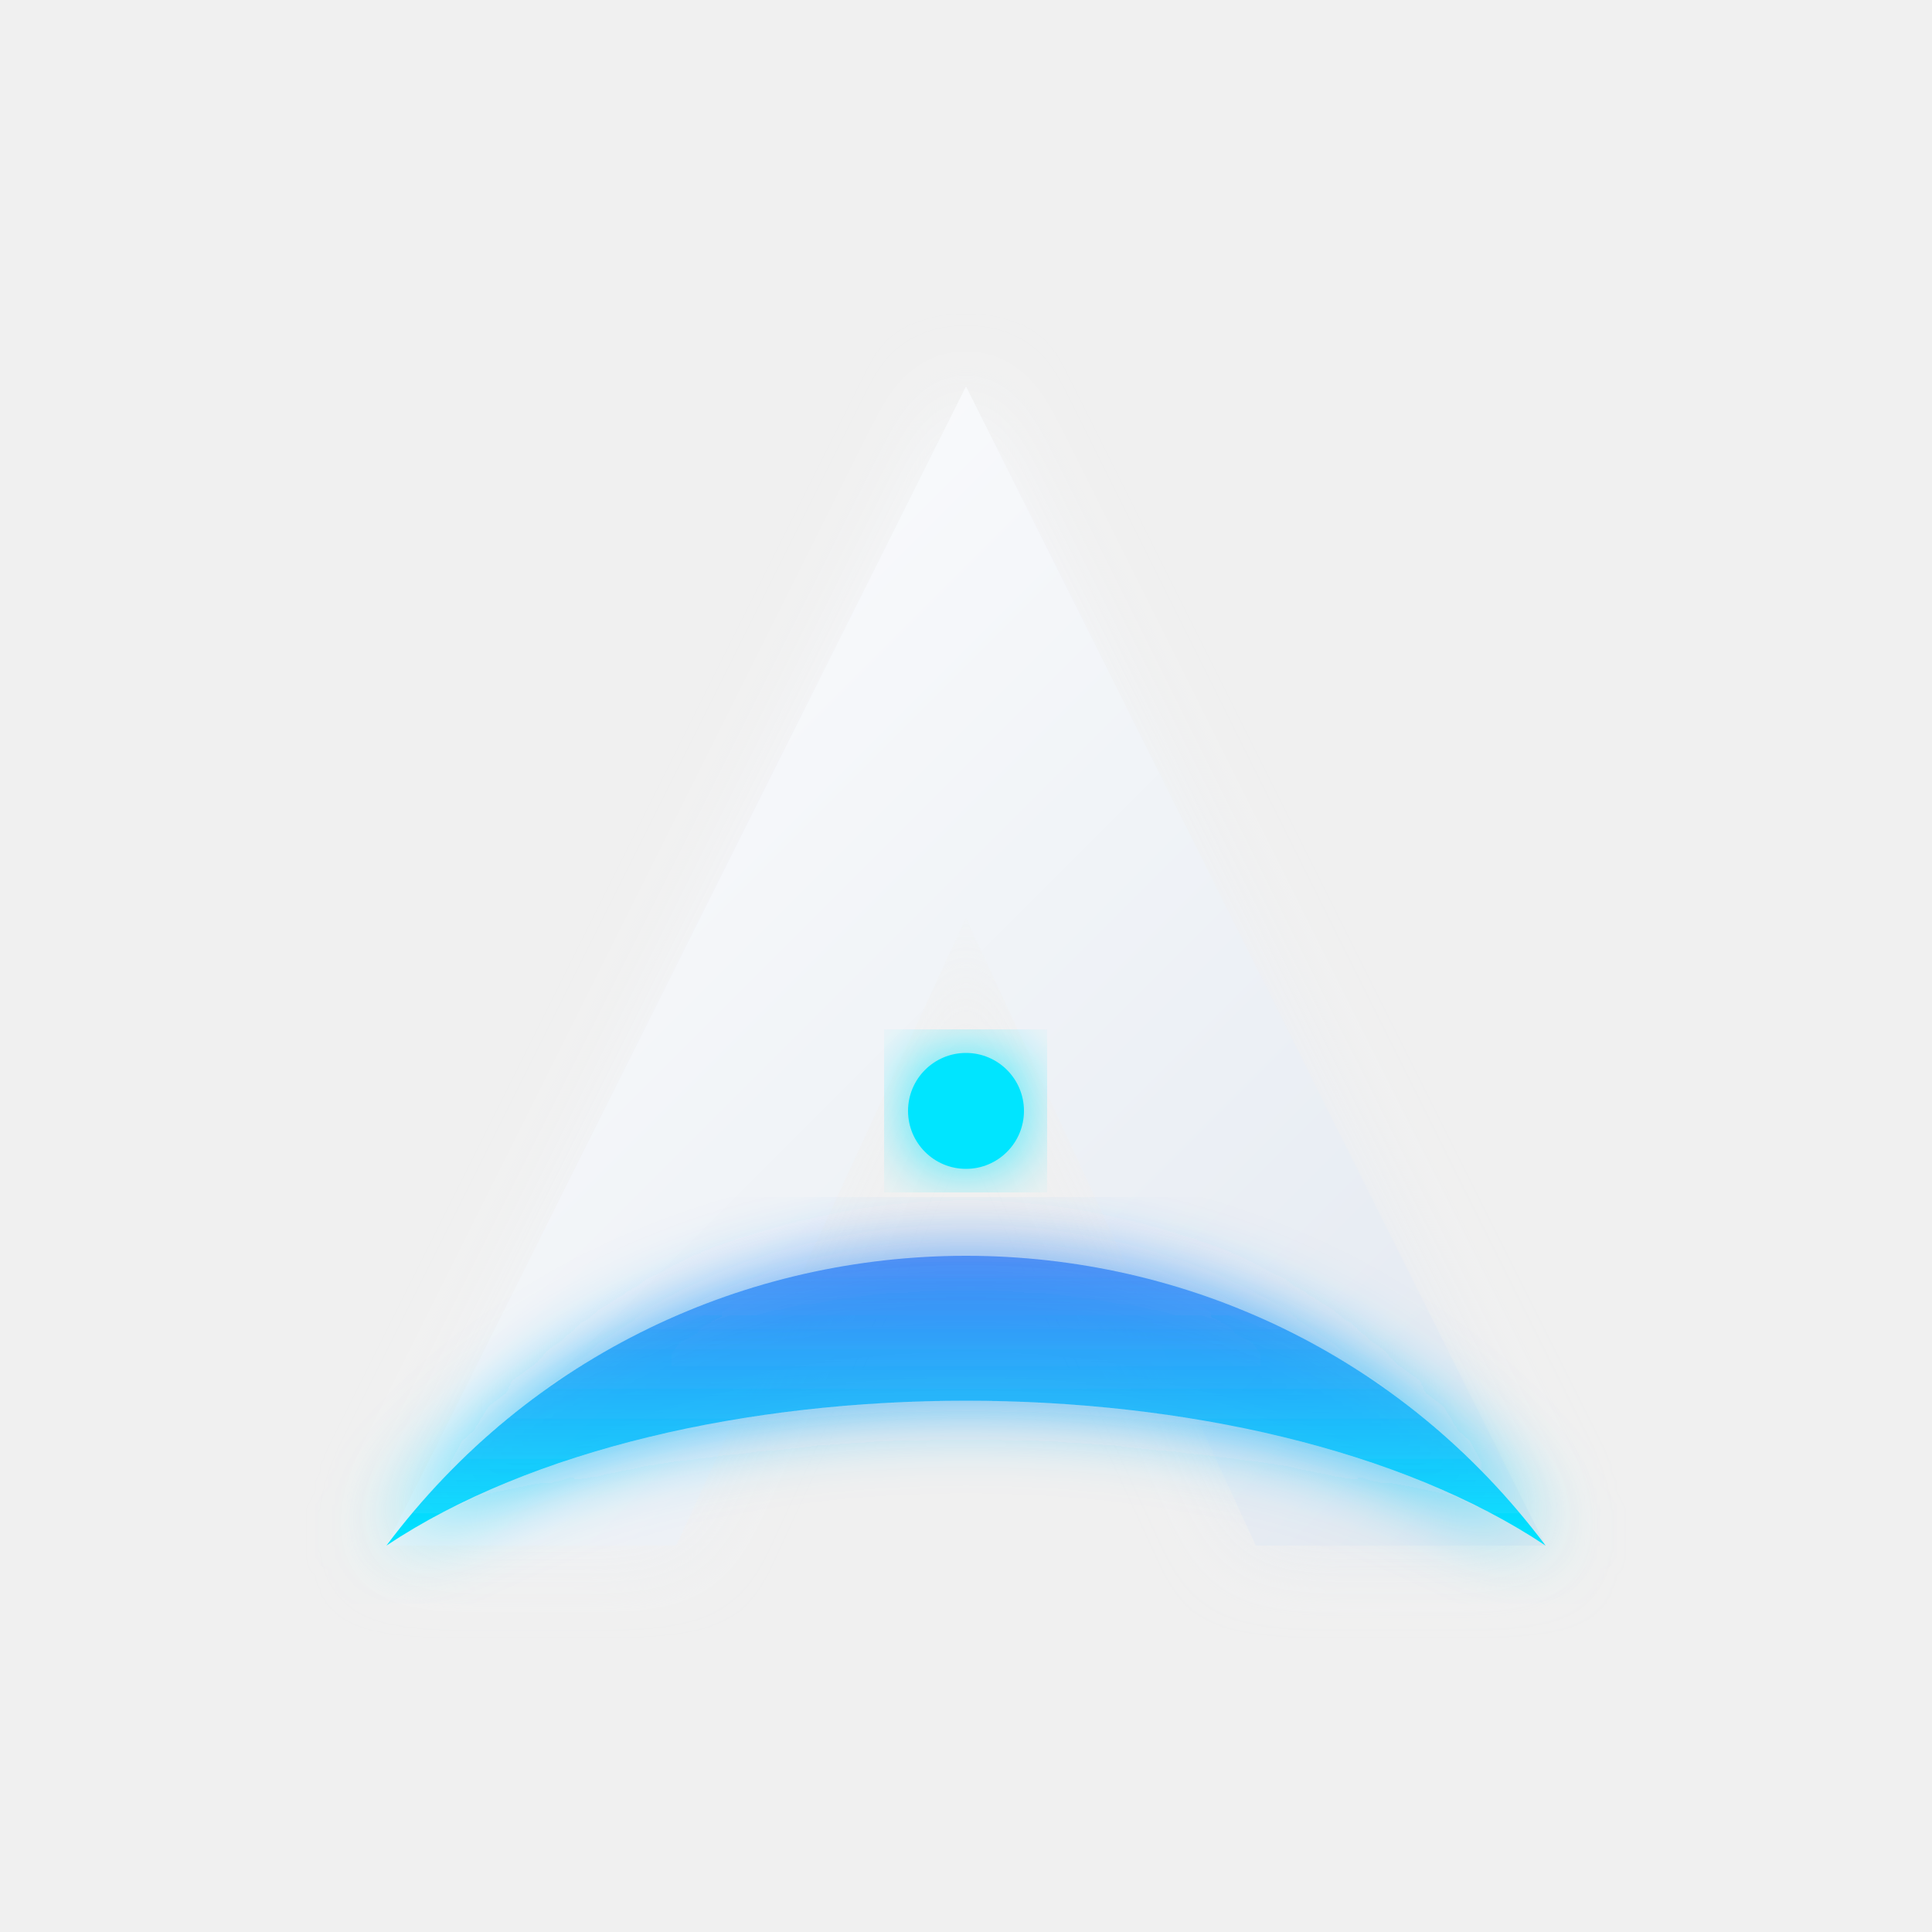
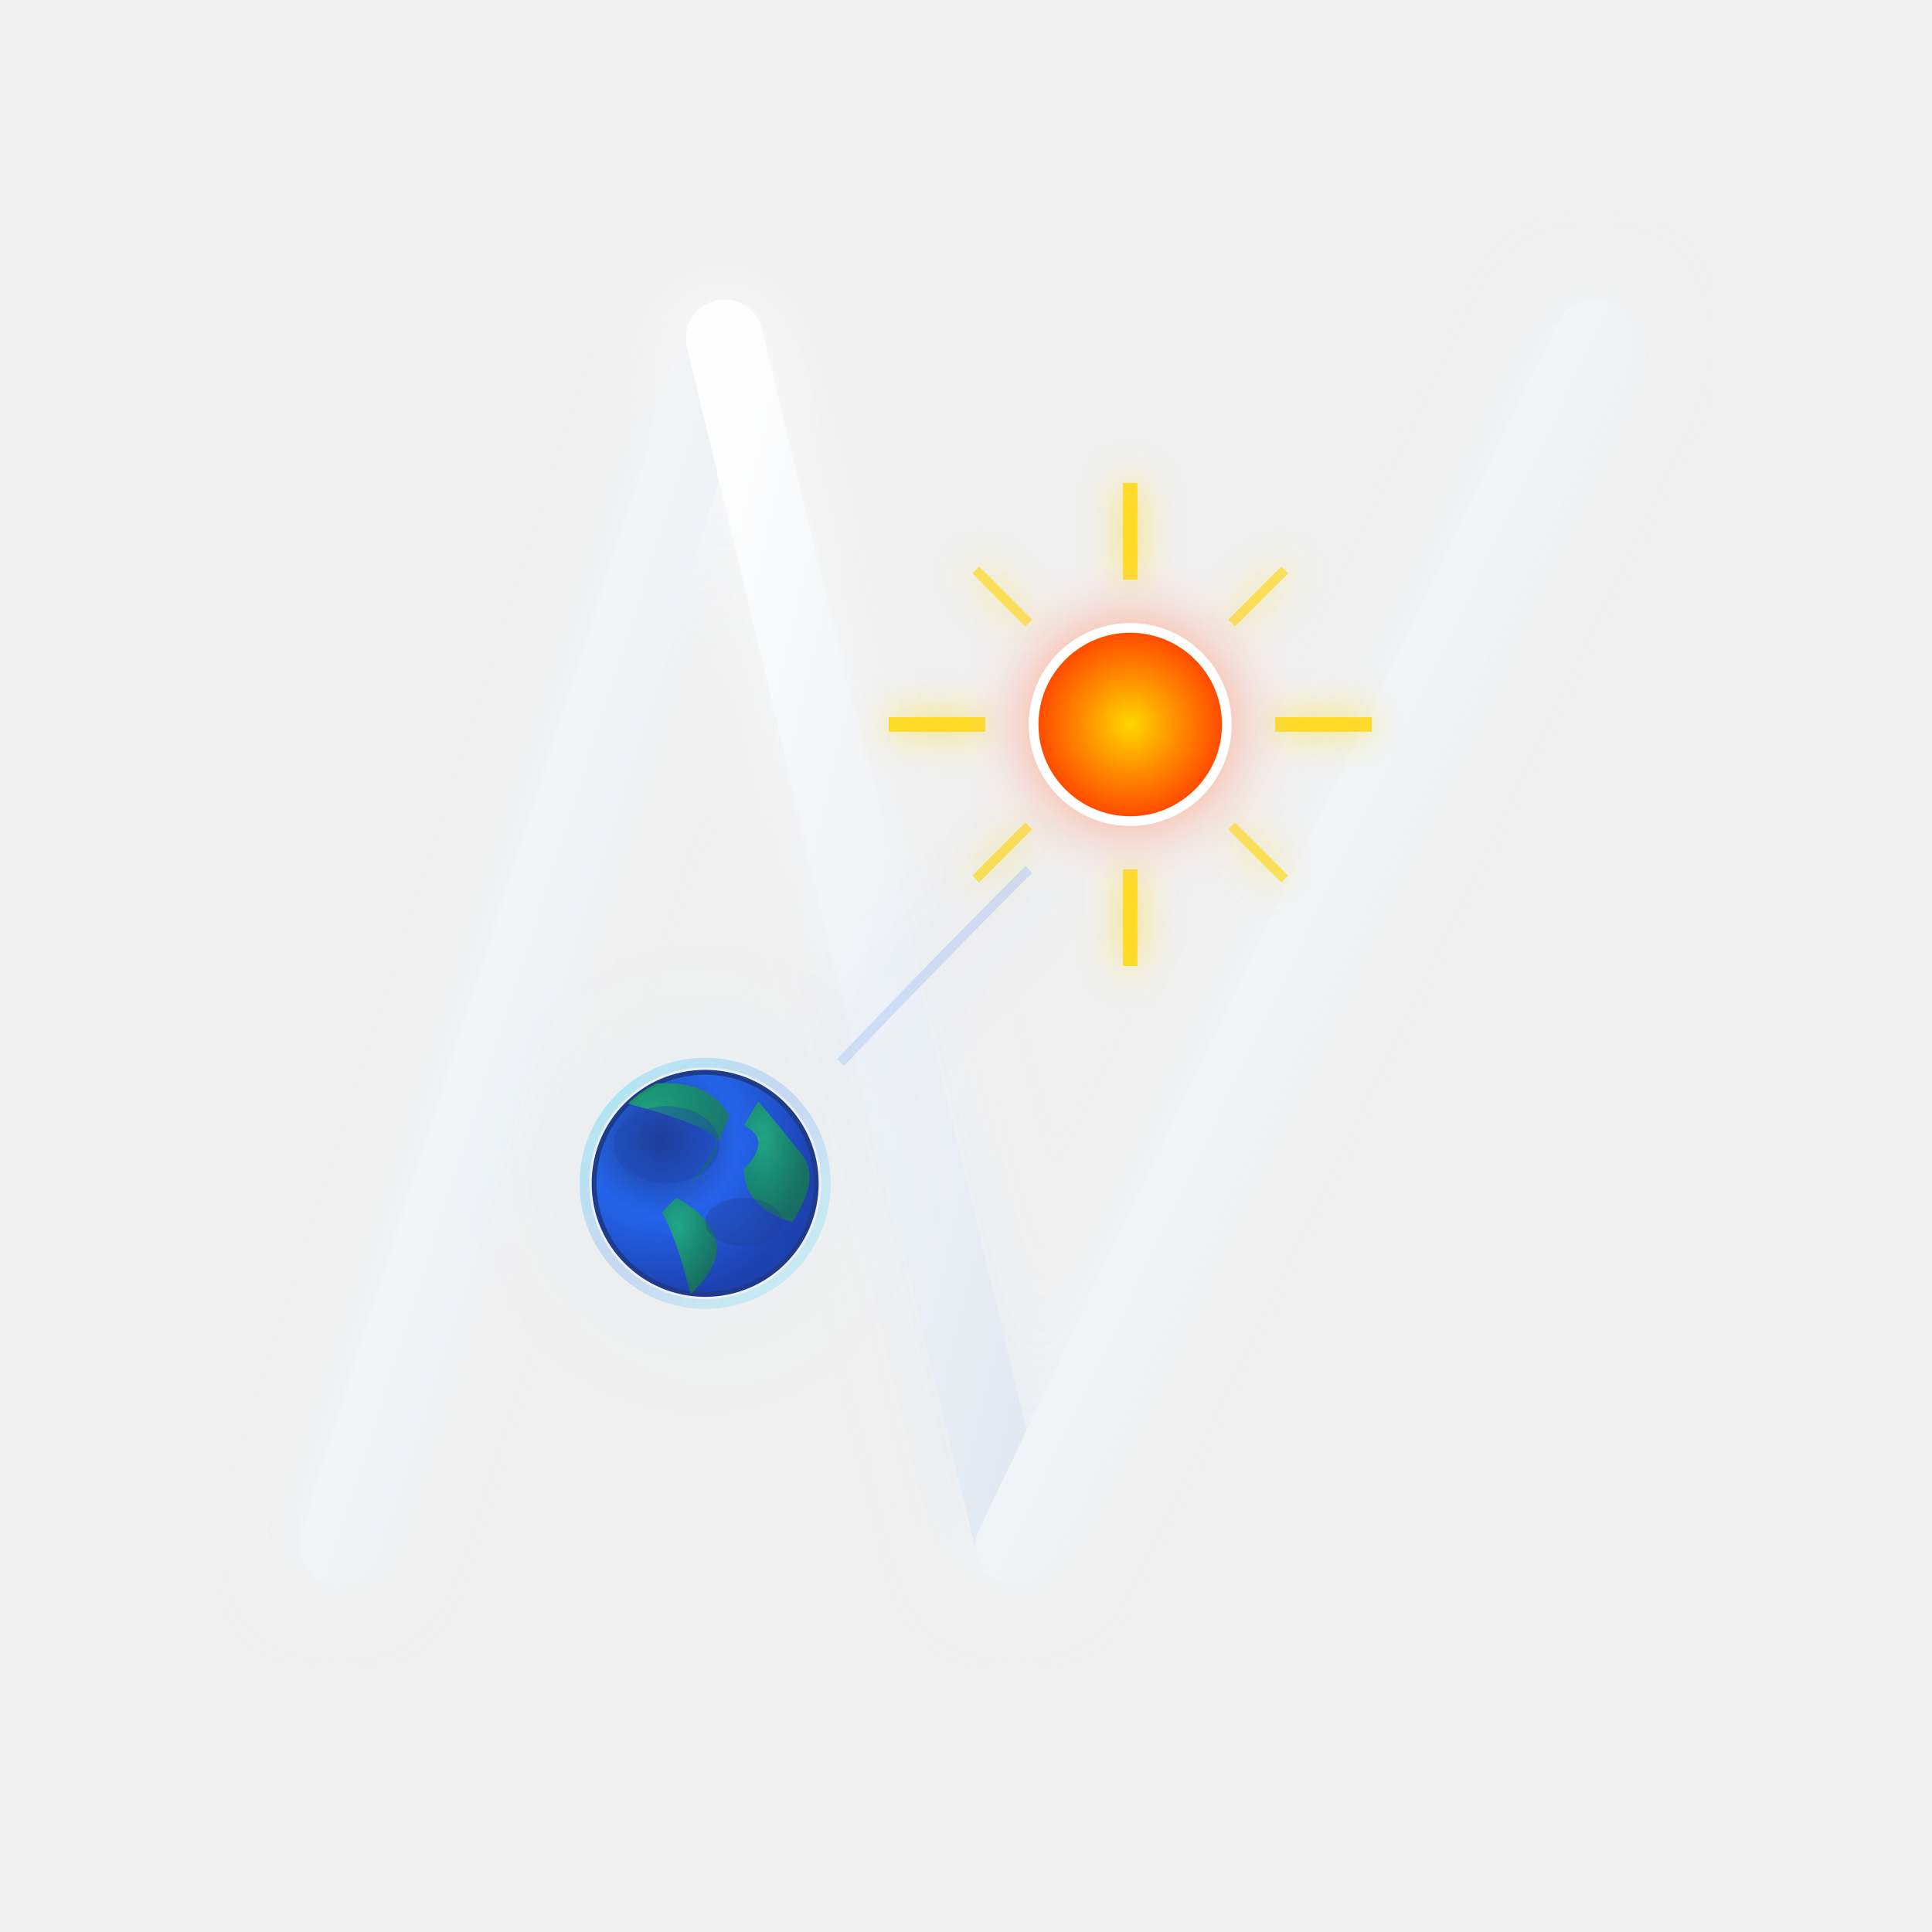
- <svg xmlns="http://www.w3.org/2000/svg" viewBox="0 0 200 200" fill="none">
+ <svg xmlns="http://www.w3.org/2000/svg" viewBox="0 0 400 400" fill="none">
  <defs>
-     <filter id="glow" x="-20%" y="-20%" width="140%" height="140%">
+     <filter id="glow" x="-30%" y="-30%" width="160%" height="160%">
+       <feGaussianBlur stdDeviation="8" result="blur" />
+       <feMerge>
+         <feMergeNode in="blur" />
+         <feMergeNode in="SourceGraphic" />
+       </feMerge>
+     </filter>
+     <filter id="atmosphere-glow" x="-50%" y="-50%" width="200%" height="200%">
+       <feGaussianBlur stdDeviation="12" result="blur" />
+       <feMerge>
+         <feMergeNode in="blur" />
+         <feMergeNode in="SourceGraphic" />
+       </feMerge>
+     </filter>
+     <filter id="sun-rays" x="-100%" y="-100%" width="300%" height="300%">
      <feGaussianBlur stdDeviation="4" result="blur" />
      <feMerge>
        <feMergeNode in="blur" />
        <feMergeNode in="SourceGraphic" />
      </feMerge>
    </filter>
-     <linearGradient id="blade-gradient" x1="0%" y1="0%" x2="100%" y2="100%">
+     <radialGradient id="earth-gradient" cx="30%" cy="30%" r="70%">
+       <stop offset="0%" stop-color="#1e3a8a" />
+       <stop offset="50%" stop-color="#2563eb" />
+       <stop offset="100%" stop-color="#1e40af" />
+     </radialGradient>
+     <radialGradient id="land-gradient" cx="30%" cy="30%" r="70%">
+       <stop offset="0%" stop-color="#22c55e" />
+       <stop offset="50%" stop-color="#16a34a" />
+       <stop offset="100%" stop-color="#15803d" />
+     </radialGradient>
+     <linearGradient id="atmosphere-gradient" x1="0%" y1="0%" x2="100%" y2="100%">
+       <stop offset="0%" stop-color="#00e5ff" stop-opacity="0.4" />
+       <stop offset="50%" stop-color="#3b82f6" stop-opacity="0.3" />
+       <stop offset="100%" stop-color="#00e5ff" stop-opacity="0.2" />
+     </linearGradient>
+     <radialGradient id="sun-gradient" cx="50%" cy="50%" r="50%">
+       <stop offset="0%" stop-color="#ffd700" />
+       <stop offset="50%" stop-color="#ff8c00" />
+       <stop offset="100%" stop-color="#ff4500" />
+     </radialGradient>
+     <linearGradient id="letter-gradient" x1="0%" y1="0%" x2="100%" y2="100%">
      <stop offset="0%" stop-color="#ffffff" />
      <stop offset="100%" stop-color="#e2e8f0" />
    </linearGradient>
-     <linearGradient id="atmospheric-arch" x1="0%" y1="100%" x2="0%" y2="0%">
-       <stop offset="0%" stop-color="#00e5ff" stop-opacity="1" />
-       <stop offset="100%" stop-color="#3b82f6" stop-opacity="0.8" />
-     </linearGradient>
  </defs>
-   <path d="M100 40 L160 160 H130 L100 95 L70 160 H40 Z" fill="url(#blade-gradient)" filter="url(#glow)" />
-   <path d="M40 160 C 70 120, 130 120, 160 160 C 130 140, 70 140, 40 160" fill="url(#atmospheric-arch)" filter="url(#glow)" />
-   <circle cx="100" cy="115" r="6" fill="#00e5ff" filter="url(#glow)" />
+   <g fill="none" stroke="url(#letter-gradient)" stroke-width="16" stroke-linecap="round" stroke-linejoin="round" filter="url(#glow)" opacity="0.95">
+     <path d="M70 320 L150 70" />
+     <path d="M150 70 L210 320" />
+     <path d="M210 320 L330 70" />
+     <path d="M100 240 L195 240" stroke-width="10" />
+   </g>
+   <g filter="url(#sun-rays)">
+     <line x1="234" y1="120" x2="234" y2="100" stroke="#ffd700" stroke-width="3" opacity="0.8" />
+     <line x1="264" y1="150" x2="284" y2="150" stroke="#ffd700" stroke-width="3" opacity="0.8" />
+     <line x1="234" y1="180" x2="234" y2="200" stroke="#ffd700" stroke-width="3" opacity="0.8" />
+     <line x1="204" y1="150" x2="184" y2="150" stroke="#ffd700" stroke-width="3" opacity="0.8" />
+     <line x1="255" y1="129" x2="266" y2="118" stroke="#ffd700" stroke-width="2" opacity="0.6" />
+     <line x1="255" y1="171" x2="266" y2="182" stroke="#ffd700" stroke-width="2" opacity="0.6" />
+     <line x1="213" y1="129" x2="202" y2="118" stroke="#ffd700" stroke-width="2" opacity="0.6" />
+     <line x1="213" y1="171" x2="202" y2="182" stroke="#ffd700" stroke-width="2" opacity="0.6" />
+   </g>
+   <circle cx="234" cy="150" r="20" fill="url(#sun-gradient)" filter="url(#glow)" stroke="#ffffff" stroke-width="2" />
+   <g>
+     <circle cx="146" cy="245" r="23" fill="url(#earth-gradient)" stroke="#1e3a8a" stroke-width="1" />
+     <clipPath id="earth-clip">
+       <circle cx="146" cy="245" r="23" />
+     </clipPath>
+     <g clip-path="url(#earth-clip)" fill="url(#land-gradient)" opacity="0.7">
+       <path d="M 128,228 Q 140,231 146,234 T 143,245 Q 148,239 151,231 Q 146,222 131,225 Z" />
+       <path d="M 140,248 Q 146,251 148,256 T 143,268 Q 140,256 137,251 Z" />
+       <path d="M 157,228 Q 162,234 166,239 T 164,253 Q 154,250 154,242 Q 160,236 154,233 Z" />
+     </g>
+     <ellipse cx="138" cy="237" rx="11" ry="8" fill="#1e40af" opacity="0.4" />
+     <ellipse cx="154" cy="253" rx="8" ry="5" fill="#1e3a8a" opacity="0.3" />
+     <circle cx="146" cy="245" r="25" fill="none" stroke="url(#atmosphere-gradient)" stroke-width="2" filter="url(#atmosphere-glow)" opacity="0.7" />
+   </g>
+   <path d="M174 220 Q193 200, 213 180" fill="none" stroke="url(#atmosphere-gradient)" stroke-width="2" filter="url(#glow)" opacity="0.6" />
</svg>
